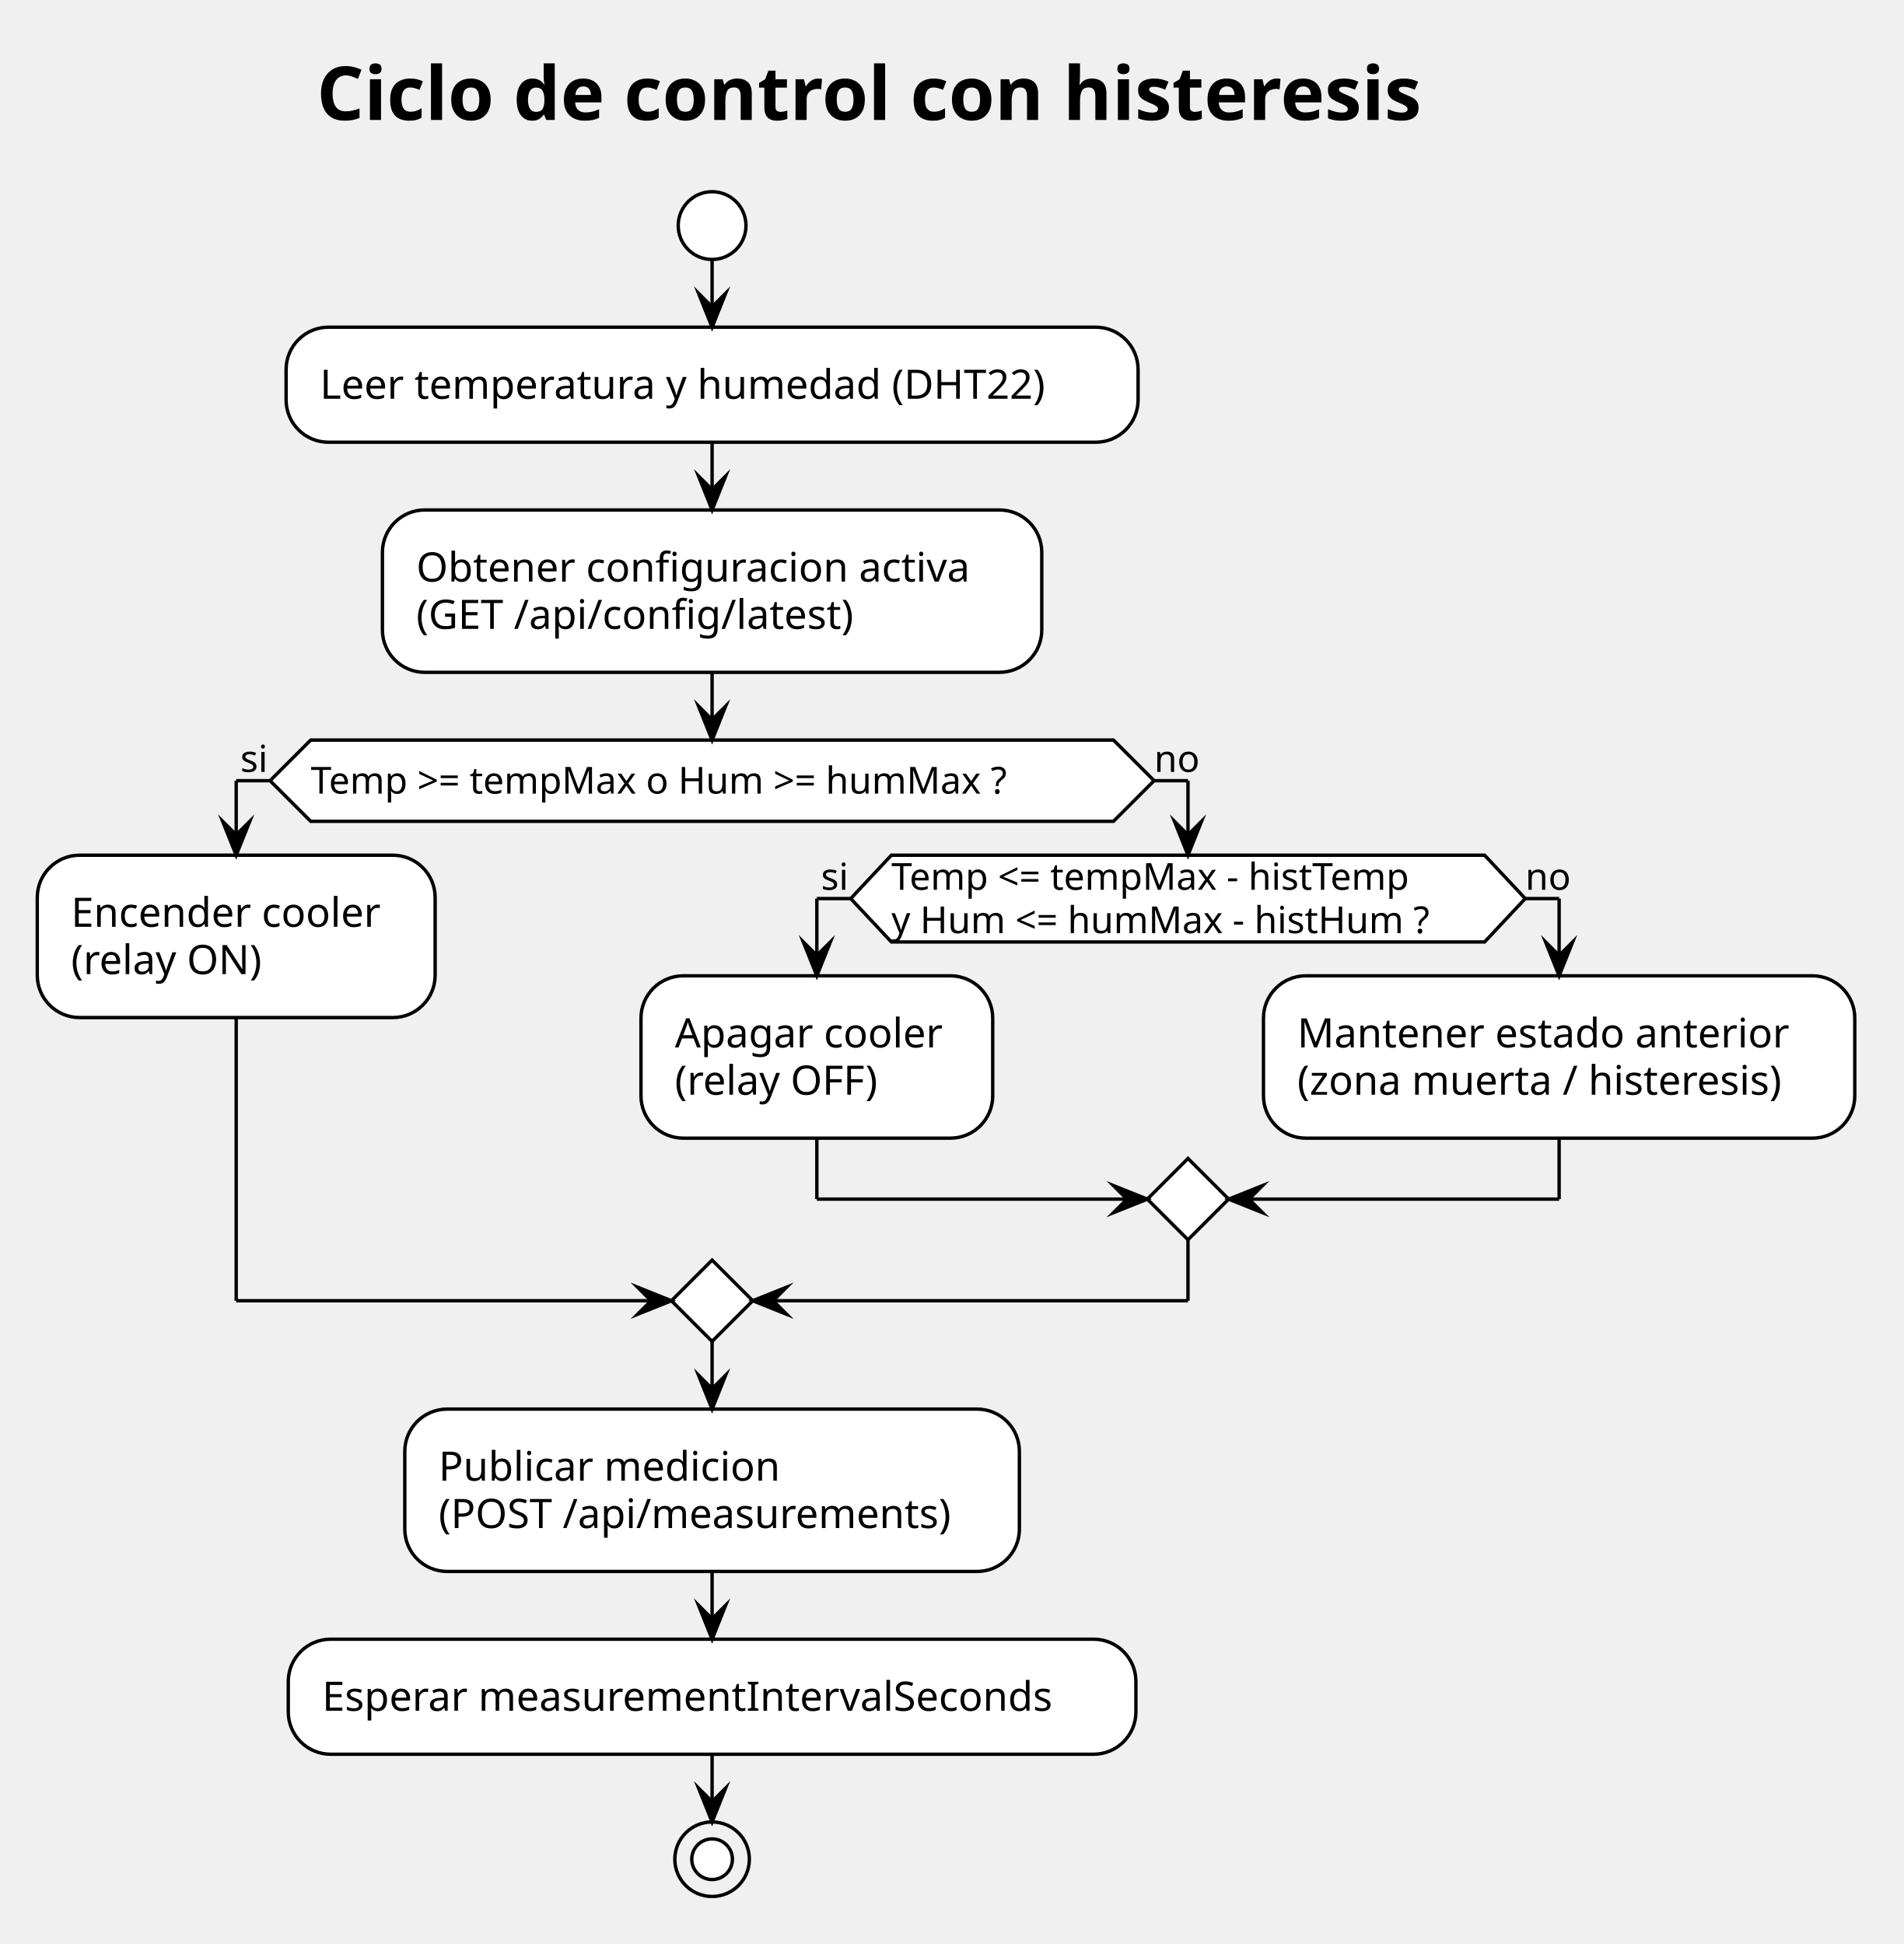
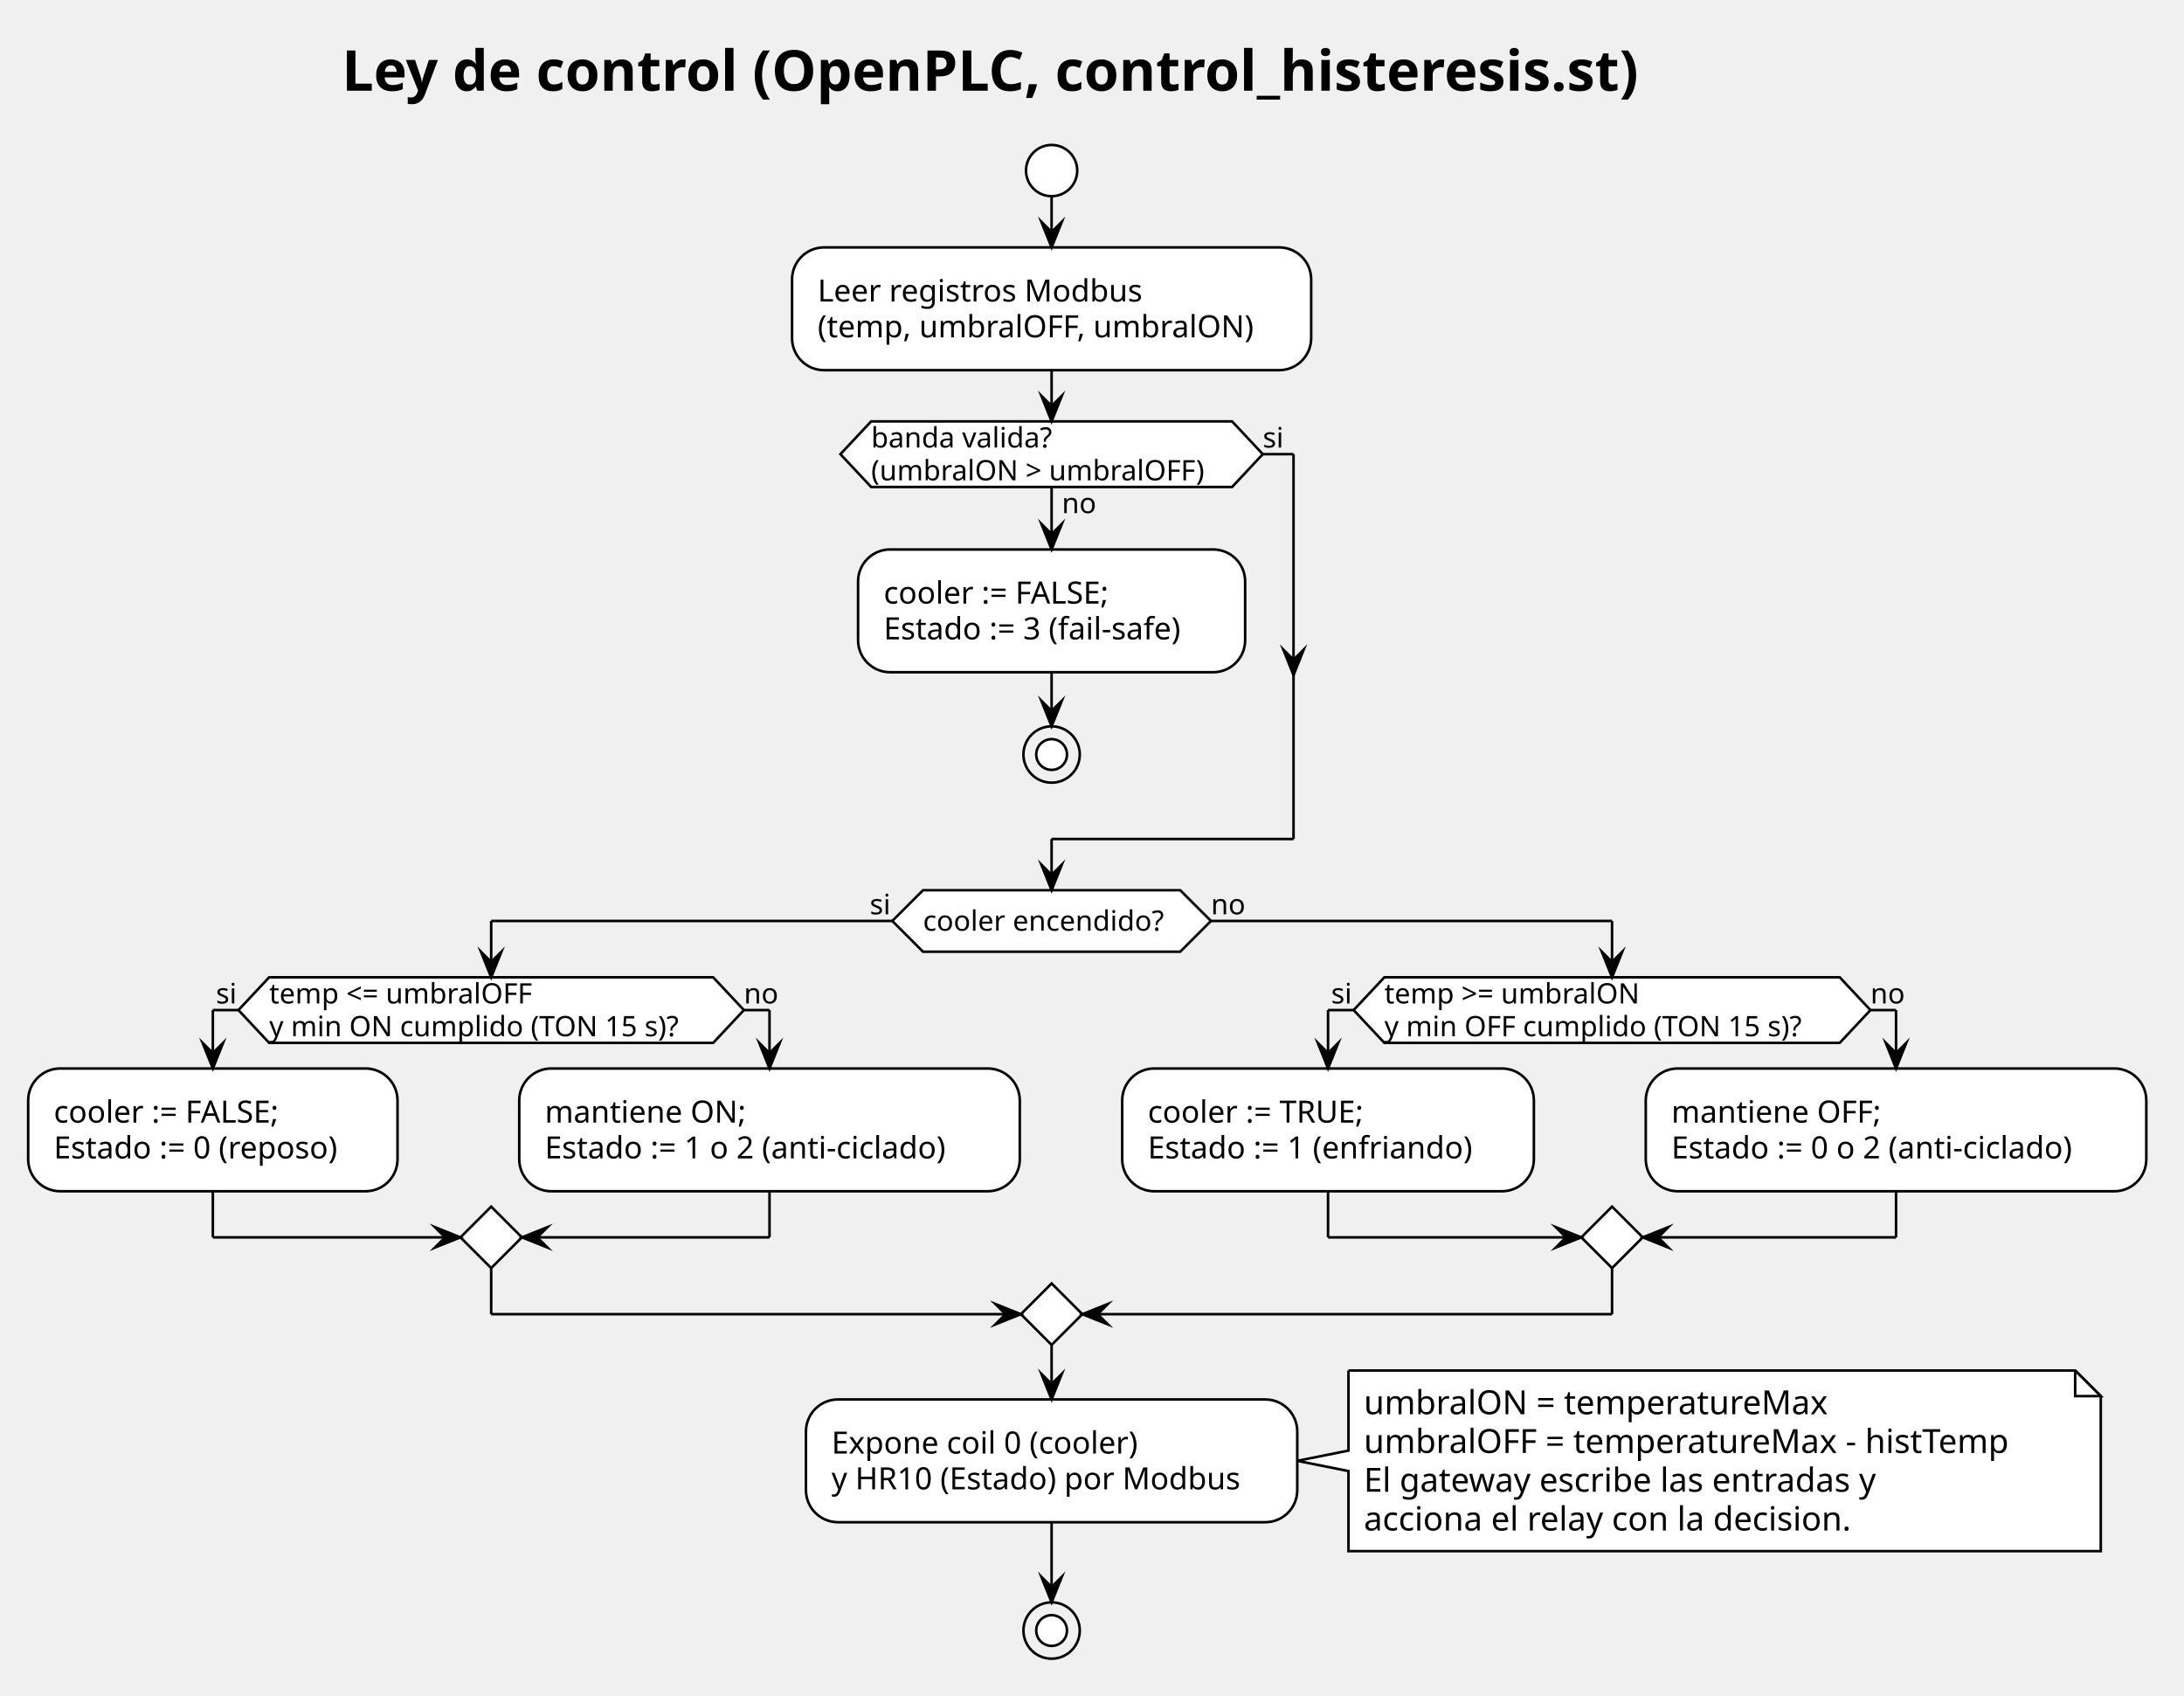
- <svg xmlns="http://www.w3.org/2000/svg" version="1.1" data-diagram-type="ACTIVITY" style="width:562px;height:574px;background:#FFFFFF;" width="562px" height="574px" viewBox="0 0 562 574" zoomAndPan="magnify" preserveAspectRatio="none" contentStyleType="text/css">
+ <svg xmlns="http://www.w3.org/2000/svg" version="1.1" data-diagram-type="ACTIVITY" style="width:853px;height:662px;background:#FFFFFF;" width="853px" height="662px" viewBox="0 0 853 662" zoomAndPan="magnify" preserveAspectRatio="none" contentStyleType="text/css">
  <defs />
-   <g>
+   <g font-family="sans-serif" lengthAdjust="spacing">
    <g class="title" data-source-line="5">
-       <text x="93.474" y="35.421" fill="#000000" font-size="22" lengthAdjust="spacing" textLength="373.581" font-weight="700" font-family="Verdana">Ciclo de control con histeresis</text>
+       <text x="133.513" y="35.421" fill="#000" font-size="22" textLength="584.257" font-weight="700" font-family="Verdana">Ley de control (OpenPLC, control_histeresis.st)</text>
    </g>
-     <ellipse cx="210.21" cy="66.609" rx="10" ry="10" fill="#FFFFFF" style="stroke:#000000;stroke-width:1;" />
-     <rect x="84.458" y="96.609" width="251.504" height="33.969" fill="#FFFFFF" style="stroke:#000000;stroke-width:1;" rx="12.5" ry="12.5" />
-     <text x="94.458" y="117.748" fill="#000000" font-size="12" lengthAdjust="spacing" textLength="231.504" font-family="Verdana">Leer temperatura y humedad (DHT22)</text>
-     <rect x="112.891" y="150.578" width="194.639" height="47.938" fill="#FFFFFF" style="stroke:#000000;stroke-width:1;" rx="12.5" ry="12.5" />
-     <text x="122.891" y="171.717" fill="#000000" font-size="12" lengthAdjust="spacing" textLength="174.639" font-family="Verdana">Obtener configuracion activa</text>
-     <text x="122.891" y="185.685" fill="#000000" font-size="12" lengthAdjust="spacing" textLength="138.275" font-family="Verdana">(GET /api/config/latest)</text>
-     <polygon points="91.727,218.516,328.694,218.516,340.694,230.516,328.694,242.516,91.727,242.516,79.727,230.516,91.727,218.516" fill="#FFFFFF" style="stroke:#000000;stroke-width:1;stroke-linejoin:miter;stroke-miterlimit:10;" />
-     <text x="91.727" y="234.324" fill="#000000" font-size="11" lengthAdjust="spacing" textLength="236.967" font-family="Verdana">Temp &gt;= tempMax  o  Hum &gt;= humMax ?</text>
-     <text x="70.939" y="227.921" fill="#000000" font-size="11" lengthAdjust="spacing" textLength="8.787" font-family="Verdana">si</text>
-     <text x="340.694" y="227.921" fill="#000000" font-size="11" lengthAdjust="spacing" textLength="13.702" font-family="Verdana">no</text>
-     <rect x="11" y="252.516" width="117.453" height="47.938" fill="#FFFFFF" style="stroke:#000000;stroke-width:1;" rx="12.5" ry="12.5" />
-     <text x="21" y="273.654" fill="#000000" font-size="12" lengthAdjust="spacing" textLength="97.453" font-family="Verdana">Encender cooler</text>
-     <text x="21" y="287.623" fill="#000000" font-size="12" lengthAdjust="spacing" textLength="61.705" font-family="Verdana">(relay ON)</text>
-     <polygon points="263.134,252.516,438.253,252.516,450.253,265.32,438.253,278.125,263.134,278.125,251.134,265.32,263.134,252.516" fill="#FFFFFF" style="stroke:#000000;stroke-width:1;stroke-linejoin:miter;stroke-miterlimit:10;" />
-     <text x="263.134" y="262.726" fill="#000000" font-size="11" lengthAdjust="spacing" textLength="170.35" font-family="Verdana">Temp &lt;= tempMax - histTemp</text>
-     <text x="263.134" y="275.531" fill="#000000" font-size="11" lengthAdjust="spacing" textLength="175.119" font-family="Verdana">y Hum &lt;= humMax - histHum ?</text>
-     <text x="242.347" y="262.726" fill="#000000" font-size="11" lengthAdjust="spacing" textLength="8.787" font-family="Verdana">si</text>
-     <text x="450.253" y="262.726" fill="#000000" font-size="11" lengthAdjust="spacing" textLength="13.702" font-family="Verdana">no</text>
-     <rect x="189.219" y="288.125" width="103.83" height="47.938" fill="#FFFFFF" style="stroke:#000000;stroke-width:1;" rx="12.5" ry="12.5" />
-     <text x="199.219" y="309.264" fill="#000000" font-size="12" lengthAdjust="spacing" textLength="83.83" font-family="Verdana">Apagar cooler</text>
-     <text x="199.219" y="323.232" fill="#000000" font-size="12" lengthAdjust="spacing" textLength="66.533" font-family="Verdana">(relay OFF)</text>
-     <rect x="372.977" y="288.125" width="174.553" height="47.938" fill="#FFFFFF" style="stroke:#000000;stroke-width:1;" rx="12.5" ry="12.5" />
-     <text x="382.977" y="309.264" fill="#000000" font-size="12" lengthAdjust="spacing" textLength="153.193" font-family="Verdana">Mantener estado anterior</text>
-     <text x="382.977" y="323.232" fill="#000000" font-size="12" lengthAdjust="spacing" textLength="154.553" font-family="Verdana">(zona muerta / histeresis)</text>
-     <polygon points="350.694,342.062,362.694,354.062,350.694,366.062,338.694,354.062,350.694,342.062" fill="#FFFFFF" style="stroke:#000000;stroke-width:1;stroke-linejoin:miter;stroke-miterlimit:10;" />
-     <polygon points="210.21,372.062,222.21,384.062,210.21,396.062,198.21,384.062,210.21,372.062" fill="#FFFFFF" style="stroke:#000000;stroke-width:1;stroke-linejoin:miter;stroke-miterlimit:10;" />
-     <rect x="119.494" y="416.062" width="181.432" height="47.938" fill="#FFFFFF" style="stroke:#000000;stroke-width:1;" rx="12.5" ry="12.5" />
-     <text x="129.494" y="437.201" fill="#000000" font-size="12" lengthAdjust="spacing" textLength="106.728" font-family="Verdana">Publicar medicion</text>
-     <text x="129.494" y="451.17" fill="#000000" font-size="12" lengthAdjust="spacing" textLength="161.432" font-family="Verdana">(POST /api/measurements)</text>
-     <rect x="85.1" y="484" width="250.221" height="33.969" fill="#FFFFFF" style="stroke:#000000;stroke-width:1;" rx="12.5" ry="12.5" />
-     <text x="95.1" y="505.139" fill="#000000" font-size="12" lengthAdjust="spacing" textLength="230.221" font-family="Verdana">Esperar measurementIntervalSeconds</text>
-     <ellipse cx="210.21" cy="548.969" rx="11" ry="11" fill="none" style="stroke:#000000;stroke-width:1;" />
-     <ellipse cx="210.21" cy="548.969" rx="6" ry="6" fill="#FFFFFF" style="stroke:#000000;stroke-width:1;" />
-     <line x1="210.21" y1="76.609" x2="210.21" y2="96.609" style="stroke:#000000;stroke-width:1;" />
-     <polygon points="206.21,86.609,210.21,96.609,214.21,86.609,210.21,90.609" fill="#000000" style="stroke:#000000;stroke-width:1;stroke-linejoin:miter;stroke-miterlimit:10;" />
-     <line x1="210.21" y1="130.578" x2="210.21" y2="150.578" style="stroke:#000000;stroke-width:1;" />
-     <polygon points="206.21,140.578,210.21,150.578,214.21,140.578,210.21,144.578" fill="#000000" style="stroke:#000000;stroke-width:1;stroke-linejoin:miter;stroke-miterlimit:10;" />
-     <line x1="251.134" y1="265.32" x2="241.134" y2="265.32" style="stroke:#000000;stroke-width:1;" />
-     <line x1="241.134" y1="265.32" x2="241.134" y2="288.125" style="stroke:#000000;stroke-width:1;" />
-     <polygon points="237.134,278.125,241.134,288.125,245.134,278.125,241.134,282.125" fill="#000000" style="stroke:#000000;stroke-width:1;stroke-linejoin:miter;stroke-miterlimit:10;" />
-     <line x1="450.253" y1="265.32" x2="460.253" y2="265.32" style="stroke:#000000;stroke-width:1;" />
-     <line x1="460.253" y1="265.32" x2="460.253" y2="288.125" style="stroke:#000000;stroke-width:1;" />
-     <polygon points="456.253,278.125,460.253,288.125,464.253,278.125,460.253,282.125" fill="#000000" style="stroke:#000000;stroke-width:1;stroke-linejoin:miter;stroke-miterlimit:10;" />
-     <line x1="241.134" y1="336.062" x2="241.134" y2="354.062" style="stroke:#000000;stroke-width:1;" />
-     <line x1="241.134" y1="354.062" x2="338.694" y2="354.062" style="stroke:#000000;stroke-width:1;" />
-     <polygon points="328.694,350.062,338.694,354.062,328.694,358.062,332.694,354.062" fill="#000000" style="stroke:#000000;stroke-width:1;stroke-linejoin:miter;stroke-miterlimit:10;" />
-     <line x1="460.253" y1="336.062" x2="460.253" y2="354.062" style="stroke:#000000;stroke-width:1;" />
-     <line x1="460.253" y1="354.062" x2="362.694" y2="354.062" style="stroke:#000000;stroke-width:1;" />
-     <polygon points="372.694,350.062,362.694,354.062,372.694,358.062,368.694,354.062" fill="#000000" style="stroke:#000000;stroke-width:1;stroke-linejoin:miter;stroke-miterlimit:10;" />
-     <line x1="79.727" y1="230.516" x2="69.727" y2="230.516" style="stroke:#000000;stroke-width:1;" />
-     <line x1="69.727" y1="230.516" x2="69.727" y2="252.516" style="stroke:#000000;stroke-width:1;" />
-     <polygon points="65.727,242.516,69.727,252.516,73.727,242.516,69.727,246.516" fill="#000000" style="stroke:#000000;stroke-width:1;stroke-linejoin:miter;stroke-miterlimit:10;" />
-     <line x1="340.694" y1="230.516" x2="350.694" y2="230.516" style="stroke:#000000;stroke-width:1;" />
-     <line x1="350.694" y1="230.516" x2="350.694" y2="252.516" style="stroke:#000000;stroke-width:1;" />
-     <polygon points="346.694,242.516,350.694,252.516,354.694,242.516,350.694,246.516" fill="#000000" style="stroke:#000000;stroke-width:1;stroke-linejoin:miter;stroke-miterlimit:10;" />
-     <line x1="69.727" y1="300.453" x2="69.727" y2="384.062" style="stroke:#000000;stroke-width:1;" />
-     <line x1="69.727" y1="384.062" x2="198.21" y2="384.062" style="stroke:#000000;stroke-width:1;" />
-     <polygon points="188.21,380.062,198.21,384.062,188.21,388.062,192.21,384.062" fill="#000000" style="stroke:#000000;stroke-width:1;stroke-linejoin:miter;stroke-miterlimit:10;" />
-     <line x1="350.694" y1="366.062" x2="350.694" y2="384.062" style="stroke:#000000;stroke-width:1;" />
-     <line x1="350.694" y1="384.062" x2="222.21" y2="384.062" style="stroke:#000000;stroke-width:1;" />
-     <polygon points="232.21,380.062,222.21,384.062,232.21,388.062,228.21,384.062" fill="#000000" style="stroke:#000000;stroke-width:1;stroke-linejoin:miter;stroke-miterlimit:10;" />
-     <line x1="210.21" y1="198.516" x2="210.21" y2="218.516" style="stroke:#000000;stroke-width:1;" />
-     <polygon points="206.21,208.516,210.21,218.516,214.21,208.516,210.21,212.516" fill="#000000" style="stroke:#000000;stroke-width:1;stroke-linejoin:miter;stroke-miterlimit:10;" />
-     <line x1="210.21" y1="396.062" x2="210.21" y2="416.062" style="stroke:#000000;stroke-width:1;" />
-     <polygon points="206.21,406.062,210.21,416.062,214.21,406.062,210.21,410.062" fill="#000000" style="stroke:#000000;stroke-width:1;stroke-linejoin:miter;stroke-miterlimit:10;" />
-     <line x1="210.21" y1="464" x2="210.21" y2="484" style="stroke:#000000;stroke-width:1;" />
-     <polygon points="206.21,474,210.21,484,214.21,474,210.21,478" fill="#000000" style="stroke:#000000;stroke-width:1;stroke-linejoin:miter;stroke-miterlimit:10;" />
-     <line x1="210.21" y1="517.969" x2="210.21" y2="537.969" style="stroke:#000000;stroke-width:1;" />
-     <polygon points="206.21,527.969,210.21,537.969,214.21,527.969,210.21,531.969" fill="#000000" style="stroke:#000000;stroke-width:1;stroke-linejoin:miter;stroke-miterlimit:10;" />
+     <ellipse cx="410.725" cy="66.609" rx="10" ry="10" fill="#FFF" style="stroke:#000;stroke-width:1;" />
+     <rect x="309.348" y="96.609" width="202.754" height="47.938" fill="#FFF" style="stroke:#000;stroke-width:1;" rx="12.5" ry="12.5" />
+     <text x="319.348" y="117.748" fill="#000" font-size="12" textLength="133.553" font-family="Verdana">Leer registros Modbus</text>
+     <text x="319.348" y="131.717" fill="#000" font-size="12" textLength="182.754" font-family="Verdana">(temp, umbralOFF, umbralON)</text>
+     <rect x="335.135" y="214.559" width="151.18" height="47.938" fill="#FFF" style="stroke:#000;stroke-width:1;" rx="12.5" ry="12.5" />
+     <text x="345.135" y="235.697" fill="#000" font-size="12" textLength="99.697" font-family="Verdana">cooler := FALSE;</text>
+     <text x="345.135" y="249.666" fill="#000" font-size="12" textLength="131.18" font-family="Verdana">Estado := 3 (fail-safe)</text>
+     <ellipse cx="410.725" cy="294.625" rx="11" ry="11" fill="none" style="stroke:#000;stroke-width:1;" />
+     <ellipse cx="410.725" cy="294.625" rx="6" ry="6" fill="#FFF" style="stroke:#000;stroke-width:1;" />
+     <polygon points="340.24,164.547,481.21,164.547,493.21,177.352,481.21,190.156,340.24,190.156,328.24,177.352,340.24,164.547" fill="#FFF" style="stroke:#000;stroke-width:1;stroke-linejoin:miter;stroke-miterlimit:10;" />
+     <text x="414.725" y="200.367" fill="#000" font-size="11" textLength="13.702" font-family="Verdana">no</text>
+     <text x="340.24" y="174.757" fill="#000" font-size="11" textLength="76.839" font-family="Verdana">banda valida?</text>
+     <text x="340.24" y="187.562" fill="#000" font-size="11" textLength="140.97" font-family="Verdana">(umbralON &gt; umbralOFF)</text>
+     <text x="493.21" y="174.757" fill="#000" font-size="11" textLength="8.787" font-family="Verdana">si</text>
+     <polygon points="360.492,347.625,460.958,347.625,472.958,359.625,460.958,371.625,360.492,371.625,348.492,359.625,360.492,347.625" fill="#FFF" style="stroke:#000;stroke-width:1;stroke-linejoin:miter;stroke-miterlimit:10;" />
+     <text x="360.492" y="363.433" fill="#000" font-size="11" textLength="100.466" font-family="Verdana">cooler encendido?</text>
+     <text x="339.705" y="357.031" fill="#000" font-size="11" textLength="8.787" font-family="Verdana">si</text>
+     <text x="472.958" y="357.031" fill="#000" font-size="11" textLength="13.702" font-family="Verdana">no</text>
+     <polygon points="105.13,381.625,278.546,381.625,290.546,394.43,278.546,407.234,105.13,407.234,93.13,394.43,105.13,381.625" fill="#FFF" style="stroke:#000;stroke-width:1;stroke-linejoin:miter;stroke-miterlimit:10;" />
+     <text x="105.13" y="391.835" fill="#000" font-size="11" textLength="114.506" font-family="Verdana">temp &lt;= umbralOFF</text>
+     <text x="105.13" y="404.64" fill="#000" font-size="11" textLength="173.417" font-family="Verdana">y min ON cumplido (TON 15 s)?</text>
+     <text x="84.343" y="391.835" fill="#000" font-size="11" textLength="8.787" font-family="Verdana">si</text>
+     <text x="290.546" y="391.835" fill="#000" font-size="11" textLength="13.702" font-family="Verdana">no</text>
+     <rect x="11" y="417.234" width="144.26" height="47.938" fill="#FFF" style="stroke:#000;stroke-width:1;" rx="12.5" ry="12.5" />
+     <text x="21" y="438.373" fill="#000" font-size="12" textLength="99.697" font-family="Verdana">cooler := FALSE;</text>
+     <text x="21" y="452.342" fill="#000" font-size="12" textLength="124.26" font-family="Verdana">Estado := 0 (reposo)</text>
+     <rect x="202.796" y="417.234" width="195.5" height="47.938" fill="#FFF" style="stroke:#000;stroke-width:1;" rx="12.5" ry="12.5" />
+     <text x="212.796" y="438.373" fill="#000" font-size="12" textLength="83.338" font-family="Verdana">mantiene ON;</text>
+     <text x="212.796" y="452.342" fill="#000" font-size="12" textLength="175.5" font-family="Verdana">Estado := 1 o 2 (anti-ciclado)</text>
+     <polygon points="191.838,471.172,203.838,483.172,191.838,495.172,179.838,483.172,191.838,471.172" fill="#FFF" style="stroke:#000;stroke-width:1;stroke-linejoin:miter;stroke-miterlimit:10;" />
+     <polygon points="540.691,381.625,718.533,381.625,730.533,394.43,718.533,407.234,540.691,407.234,528.691,394.43,540.691,381.625" fill="#FFF" style="stroke:#000;stroke-width:1;stroke-linejoin:miter;stroke-miterlimit:10;" />
+     <text x="540.691" y="391.835" fill="#000" font-size="11" textLength="110.081" font-family="Verdana">temp &gt;= umbralON</text>
+     <text x="540.691" y="404.64" fill="#000" font-size="11" textLength="177.842" font-family="Verdana">y min OFF cumplido (TON 15 s)?</text>
+     <text x="519.904" y="391.835" fill="#000" font-size="11" textLength="8.787" font-family="Verdana">si</text>
+     <text x="730.533" y="391.835" fill="#000" font-size="11" textLength="13.702" font-family="Verdana">no</text>
+     <rect x="438.296" y="417.234" width="160.789" height="47.938" fill="#FFF" style="stroke:#000;stroke-width:1;" rx="12.5" ry="12.5" />
+     <text x="448.296" y="438.373" fill="#000" font-size="12" textLength="94.734" font-family="Verdana">cooler := TRUE;</text>
+     <text x="448.296" y="452.342" fill="#000" font-size="12" textLength="140.789" font-family="Verdana">Estado := 1 (enfriando)</text>
+     <rect x="642.783" y="417.234" width="195.5" height="47.938" fill="#FFF" style="stroke:#000;stroke-width:1;" rx="12.5" ry="12.5" />
+     <text x="652.783" y="438.373" fill="#000" font-size="12" textLength="88.166" font-family="Verdana">mantiene OFF;</text>
+     <text x="652.783" y="452.342" fill="#000" font-size="12" textLength="175.5" font-family="Verdana">Estado := 0 o 2 (anti-ciclado)</text>
+     <polygon points="629.612,471.172,641.612,483.172,629.612,495.172,617.612,483.172,629.612,471.172" fill="#FFF" style="stroke:#000;stroke-width:1;stroke-linejoin:miter;stroke-miterlimit:10;" />
+     <polygon points="410.725,501.172,422.725,513.172,410.725,525.172,398.725,513.172,410.725,501.172" fill="#FFF" style="stroke:#000;stroke-width:1;stroke-linejoin:miter;stroke-miterlimit:10;" />
+     <path d="M526.667,535.172 L526.667,566.438 L506.667,570.438 L526.667,574.438 L526.667,605.703 A0,0 0 0 0 526.667,605.703 L820.496,605.703 A0,0 0 0 0 820.496,605.703 L820.496,545.172 L810.496,535.172 L526.667,535.172 A0,0 0 0 0 526.667,535.172" style="stroke:#000;stroke-width:1;" fill="#FFF" />
+     <path d="M810.496,535.172 L810.496,545.172 L820.496,545.172 L810.496,535.172" style="stroke:#000;stroke-width:1;" fill="#FFF" />
+     <text x="532.667" y="552.239" fill="#000" font-size="13" textLength="198.199" font-family="Verdana">umbralON  = temperatureMax</text>
+     <text x="532.667" y="567.372" fill="#000" font-size="13" textLength="272.829" font-family="Verdana">umbralOFF = temperatureMax - histTemp</text>
+     <text x="532.667" y="582.504" fill="#000" font-size="13" textLength="218.899" font-family="Verdana">El gateway escribe las entradas y</text>
+     <text x="532.667" y="597.637" fill="#000" font-size="13" textLength="207.556" font-family="Verdana">acciona el relay con la decision.</text>
+     <rect x="314.783" y="546.469" width="191.885" height="47.938" fill="#FFF" style="stroke:#000;stroke-width:1;" rx="12.5" ry="12.5" />
+     <text x="324.783" y="567.607" fill="#000" font-size="12" textLength="130.611" font-family="Verdana">Expone coil 0 (cooler)</text>
+     <text x="324.783" y="581.576" fill="#000" font-size="12" textLength="171.885" font-family="Verdana">y HR10 (Estado) por Modbus</text>
+     <ellipse cx="410.725" cy="636.703" rx="11" ry="11" fill="none" style="stroke:#000;stroke-width:1;" />
+     <ellipse cx="410.725" cy="636.703" rx="6" ry="6" fill="#FFF" style="stroke:#000;stroke-width:1;" />
+     <line x1="410.725" y1="76.609" x2="410.725" y2="96.609" style="stroke:#000;stroke-width:1;" />
+     <polygon points="406.725,86.609,410.725,96.609,414.725,86.609,410.725,90.609" fill="#000" style="stroke:#000;stroke-width:1;stroke-linejoin:miter;stroke-miterlimit:10;" />
+     <line x1="410.725" y1="262.496" x2="410.725" y2="283.625" style="stroke:#000;stroke-width:1;" />
+     <polygon points="406.725,273.625,410.725,283.625,414.725,273.625,410.725,277.625" fill="#000" style="stroke:#000;stroke-width:1;stroke-linejoin:miter;stroke-miterlimit:10;" />
+     <line x1="410.725" y1="190.156" x2="410.725" y2="214.559" style="stroke:#000;stroke-width:1;" />
+     <polygon points="406.725,204.559,410.725,214.559,414.725,204.559,410.725,208.559" fill="#000" style="stroke:#000;stroke-width:1;stroke-linejoin:miter;stroke-miterlimit:10;" />
+     <line x1="493.21" y1="177.352" x2="505.21" y2="177.352" style="stroke:#000;stroke-width:1;" />
+     <polygon points="501.21,253.625,505.21,263.625,509.21,253.625,505.21,257.625" fill="#000" style="stroke:#000;stroke-width:1;stroke-linejoin:miter;stroke-miterlimit:10;" />
+     <line x1="505.21" y1="177.352" x2="505.21" y2="327.625" style="stroke:#000;stroke-width:1;" />
+     <line x1="505.21" y1="327.625" x2="410.725" y2="327.625" style="stroke:#000;stroke-width:1;" />
+     <line x1="410.725" y1="327.625" x2="410.725" y2="347.625" style="stroke:#000;stroke-width:1;" />
+     <polygon points="406.725,337.625,410.725,347.625,414.725,337.625,410.725,341.625" fill="#000" style="stroke:#000;stroke-width:1;stroke-linejoin:miter;stroke-miterlimit:10;" />
+     <line x1="410.725" y1="144.547" x2="410.725" y2="164.547" style="stroke:#000;stroke-width:1;" />
+     <polygon points="406.725,154.547,410.725,164.547,414.725,154.547,410.725,158.547" fill="#000" style="stroke:#000;stroke-width:1;stroke-linejoin:miter;stroke-miterlimit:10;" />
+     <line x1="93.13" y1="394.43" x2="83.13" y2="394.43" style="stroke:#000;stroke-width:1;" />
+     <line x1="83.13" y1="394.43" x2="83.13" y2="417.234" style="stroke:#000;stroke-width:1;" />
+     <polygon points="79.13,407.234,83.13,417.234,87.13,407.234,83.13,411.234" fill="#000" style="stroke:#000;stroke-width:1;stroke-linejoin:miter;stroke-miterlimit:10;" />
+     <line x1="290.546" y1="394.43" x2="300.546" y2="394.43" style="stroke:#000;stroke-width:1;" />
+     <line x1="300.546" y1="394.43" x2="300.546" y2="417.234" style="stroke:#000;stroke-width:1;" />
+     <polygon points="296.546,407.234,300.546,417.234,304.546,407.234,300.546,411.234" fill="#000" style="stroke:#000;stroke-width:1;stroke-linejoin:miter;stroke-miterlimit:10;" />
+     <line x1="83.13" y1="465.172" x2="83.13" y2="483.172" style="stroke:#000;stroke-width:1;" />
+     <line x1="83.13" y1="483.172" x2="179.838" y2="483.172" style="stroke:#000;stroke-width:1;" />
+     <polygon points="169.838,479.172,179.838,483.172,169.838,487.172,173.838,483.172" fill="#000" style="stroke:#000;stroke-width:1;stroke-linejoin:miter;stroke-miterlimit:10;" />
+     <line x1="300.546" y1="465.172" x2="300.546" y2="483.172" style="stroke:#000;stroke-width:1;" />
+     <line x1="300.546" y1="483.172" x2="203.838" y2="483.172" style="stroke:#000;stroke-width:1;" />
+     <polygon points="213.838,479.172,203.838,483.172,213.838,487.172,209.838,483.172" fill="#000" style="stroke:#000;stroke-width:1;stroke-linejoin:miter;stroke-miterlimit:10;" />
+     <line x1="528.691" y1="394.43" x2="518.691" y2="394.43" style="stroke:#000;stroke-width:1;" />
+     <line x1="518.691" y1="394.43" x2="518.691" y2="417.234" style="stroke:#000;stroke-width:1;" />
+     <polygon points="514.691,407.234,518.691,417.234,522.691,407.234,518.691,411.234" fill="#000" style="stroke:#000;stroke-width:1;stroke-linejoin:miter;stroke-miterlimit:10;" />
+     <line x1="730.533" y1="394.43" x2="740.533" y2="394.43" style="stroke:#000;stroke-width:1;" />
+     <line x1="740.533" y1="394.43" x2="740.533" y2="417.234" style="stroke:#000;stroke-width:1;" />
+     <polygon points="736.533,407.234,740.533,417.234,744.533,407.234,740.533,411.234" fill="#000" style="stroke:#000;stroke-width:1;stroke-linejoin:miter;stroke-miterlimit:10;" />
+     <line x1="518.691" y1="465.172" x2="518.691" y2="483.172" style="stroke:#000;stroke-width:1;" />
+     <line x1="518.691" y1="483.172" x2="617.612" y2="483.172" style="stroke:#000;stroke-width:1;" />
+     <polygon points="607.612,479.172,617.612,483.172,607.612,487.172,611.612,483.172" fill="#000" style="stroke:#000;stroke-width:1;stroke-linejoin:miter;stroke-miterlimit:10;" />
+     <line x1="740.533" y1="465.172" x2="740.533" y2="483.172" style="stroke:#000;stroke-width:1;" />
+     <line x1="740.533" y1="483.172" x2="641.612" y2="483.172" style="stroke:#000;stroke-width:1;" />
+     <polygon points="651.612,479.172,641.612,483.172,651.612,487.172,647.612,483.172" fill="#000" style="stroke:#000;stroke-width:1;stroke-linejoin:miter;stroke-miterlimit:10;" />
+     <line x1="348.492" y1="359.625" x2="191.838" y2="359.625" style="stroke:#000;stroke-width:1;" />
+     <line x1="191.838" y1="359.625" x2="191.838" y2="381.625" style="stroke:#000;stroke-width:1;" />
+     <polygon points="187.838,371.625,191.838,381.625,195.838,371.625,191.838,375.625" fill="#000" style="stroke:#000;stroke-width:1;stroke-linejoin:miter;stroke-miterlimit:10;" />
+     <line x1="472.958" y1="359.625" x2="629.612" y2="359.625" style="stroke:#000;stroke-width:1;" />
+     <line x1="629.612" y1="359.625" x2="629.612" y2="381.625" style="stroke:#000;stroke-width:1;" />
+     <polygon points="625.612,371.625,629.612,381.625,633.612,371.625,629.612,375.625" fill="#000" style="stroke:#000;stroke-width:1;stroke-linejoin:miter;stroke-miterlimit:10;" />
+     <line x1="191.838" y1="495.172" x2="191.838" y2="513.172" style="stroke:#000;stroke-width:1;" />
+     <line x1="191.838" y1="513.172" x2="398.725" y2="513.172" style="stroke:#000;stroke-width:1;" />
+     <polygon points="388.725,509.172,398.725,513.172,388.725,517.172,392.725,513.172" fill="#000" style="stroke:#000;stroke-width:1;stroke-linejoin:miter;stroke-miterlimit:10;" />
+     <line x1="629.612" y1="495.172" x2="629.612" y2="513.172" style="stroke:#000;stroke-width:1;" />
+     <line x1="629.612" y1="513.172" x2="422.725" y2="513.172" style="stroke:#000;stroke-width:1;" />
+     <polygon points="432.725,509.172,422.725,513.172,432.725,517.172,428.725,513.172" fill="#000" style="stroke:#000;stroke-width:1;stroke-linejoin:miter;stroke-miterlimit:10;" />
+     <line x1="410.725" y1="525.172" x2="410.725" y2="546.469" style="stroke:#000;stroke-width:1;" />
+     <polygon points="406.725,536.469,410.725,546.469,414.725,536.469,410.725,540.469" fill="#000" style="stroke:#000;stroke-width:1;stroke-linejoin:miter;stroke-miterlimit:10;" />
+     <line x1="410.725" y1="594.406" x2="410.725" y2="625.703" style="stroke:#000;stroke-width:1;" />
+     <polygon points="406.725,615.703,410.725,625.703,414.725,615.703,410.725,619.703" fill="#000" style="stroke:#000;stroke-width:1;stroke-linejoin:miter;stroke-miterlimit:10;" />
  </g>
</svg>
